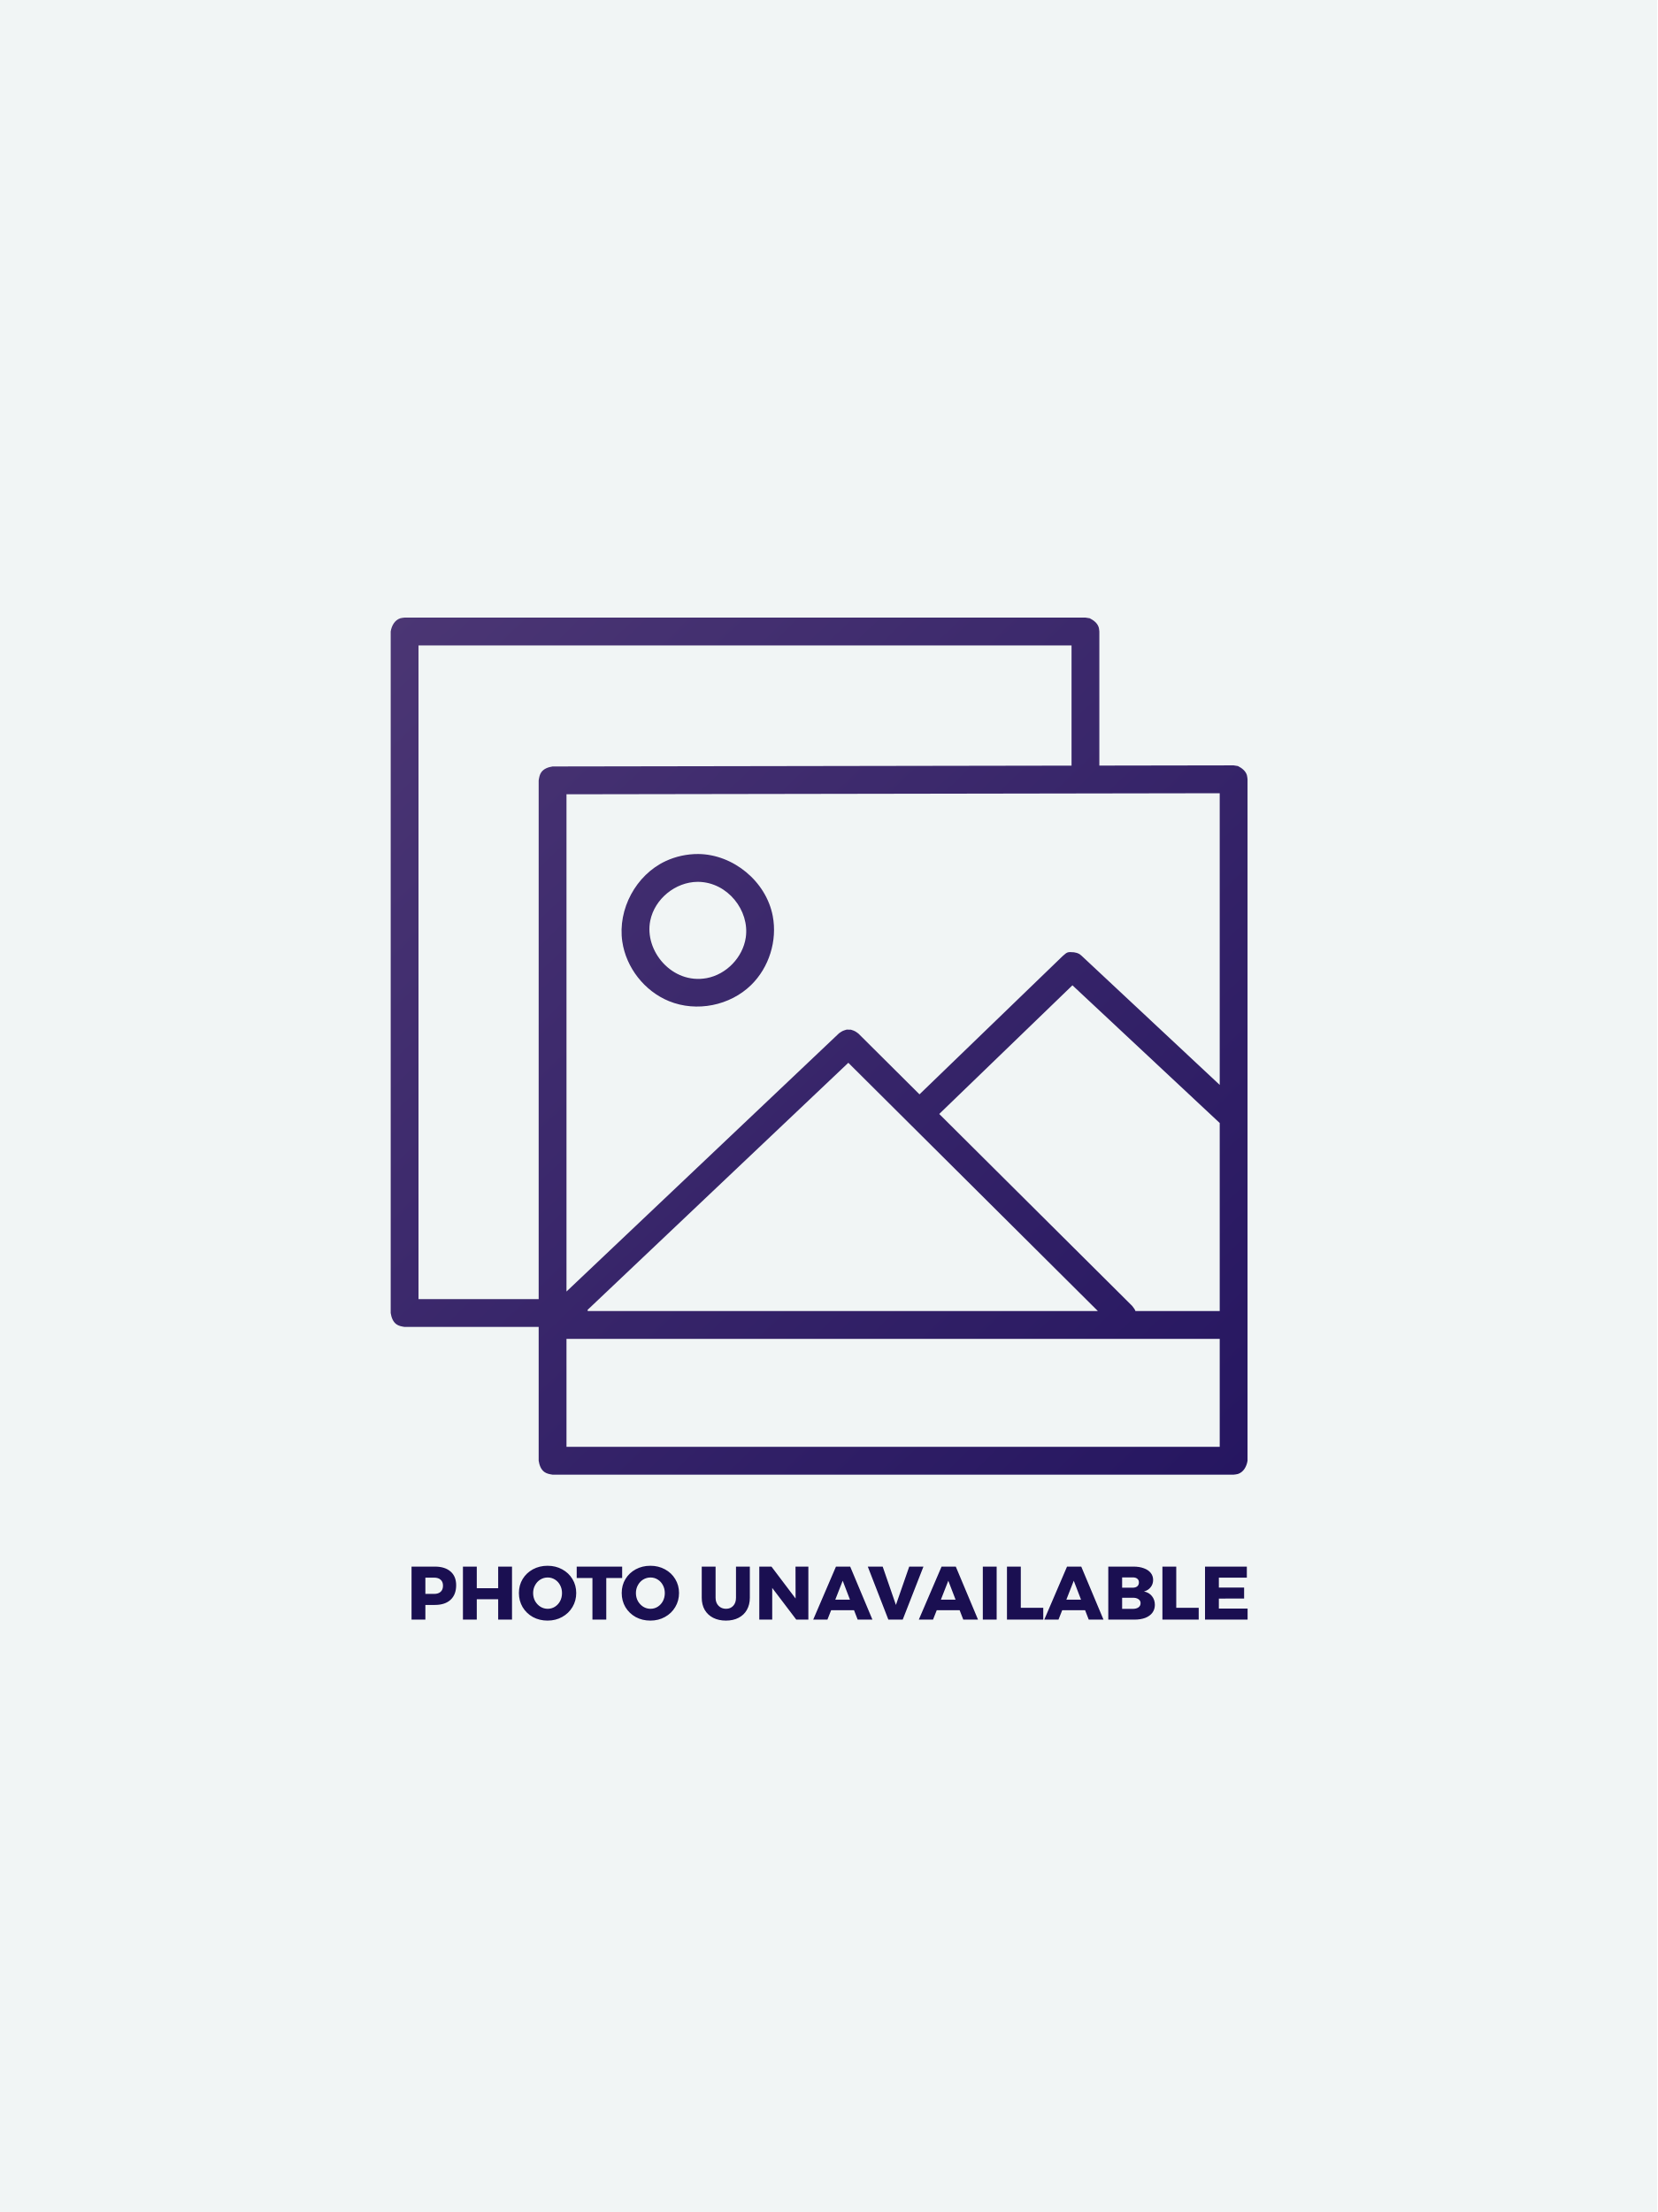
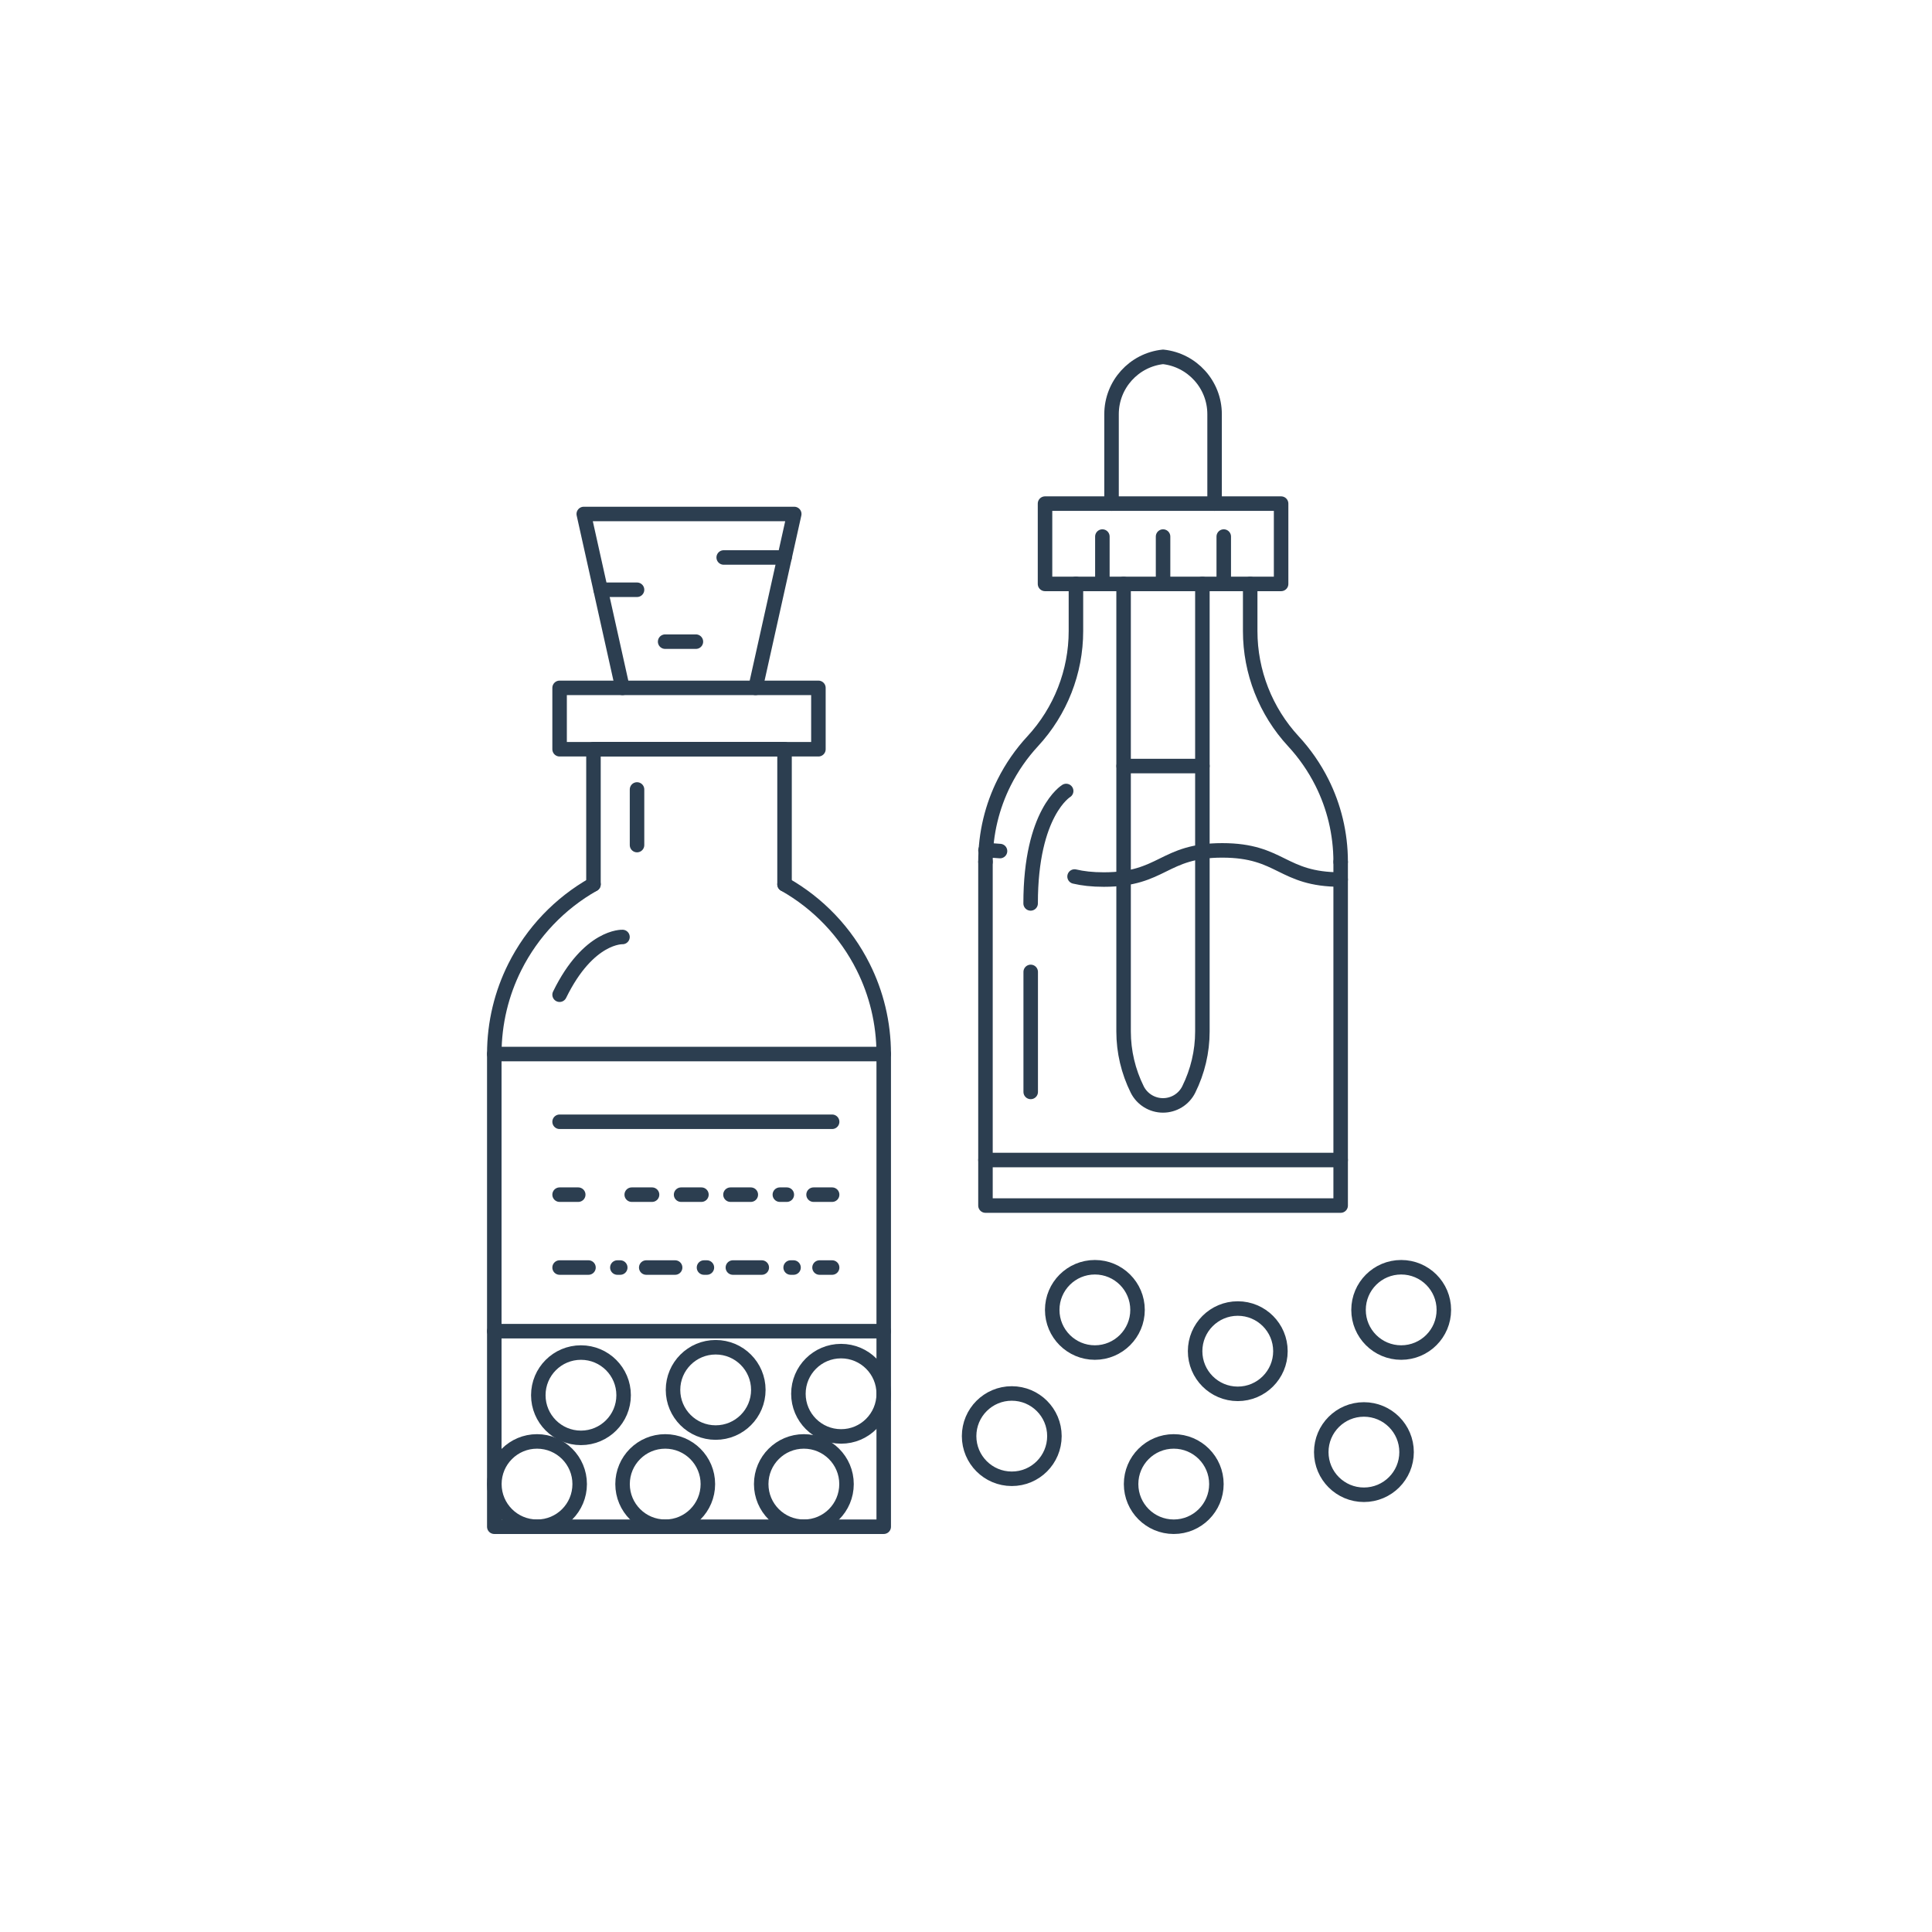
- <svg xmlns="http://www.w3.org/2000/svg" width="263" height="351" viewBox="0 0 263 351" fill="none">
-   <mask id="mask0" mask-type="alpha" maskUnits="userSpaceOnUse" x="0" y="0" width="263" height="351">
-     <rect width="263" height="351" fill="#F1F5F5" />
-   </mask>
-   <g mask="url(#mask0)">
-     <rect width="263" height="351" fill="#F1F5F5" />
-     <path d="M85.483 210.558H64.207C63.749 210.486 63.28 210.406 62.91 210.137C62.353 209.732 62.111 209.054 62 208.35V100.209C62.148 99.271 62.646 98.394 63.525 98.108C63.743 98.037 63.98 98.036 64.207 98H172.251C172.476 98.036 172.704 98.072 172.932 98.108C173.567 98.432 174.136 98.871 174.348 99.526C174.42 99.745 174.42 99.981 174.457 100.209V121.483L195.761 121.448C195.989 121.484 196.216 121.519 196.444 121.555C197.08 121.878 197.649 122.318 197.864 122.973C197.935 123.193 197.935 123.429 197.972 123.657V231.789C197.824 232.727 197.326 233.604 196.447 233.89C196.227 233.961 195.991 233.962 195.764 233.998L87.69 234C87.232 233.928 86.763 233.848 86.392 233.578C85.836 233.173 85.594 232.496 85.483 231.791V210.558ZM193.558 212.457H89.896V229.583L193.558 229.58V212.457ZM170.185 156.348L149.048 176.764L179.655 207.21C179.92 207.575 180.082 207.727 180.187 208.04H193.558V178.199L170.185 156.348ZM93.242 207.851C93.255 207.914 93.265 207.976 93.273 208.04H174.226L134.622 168.643L93.242 207.851ZM170.043 121.49V102.417H66.413V206.141H85.483V123.831C85.555 123.374 85.635 122.905 85.903 122.534C86.307 121.977 86.983 121.735 87.686 121.623L170.043 121.49ZM193.558 172.154V125.869C159.005 125.925 124.45 125.981 89.896 126.037V204.939L133.143 163.962C133.698 163.579 133.703 163.577 134.347 163.38C134.573 163.383 134.799 163.385 135.025 163.388C135.665 163.6 135.67 163.603 136.215 164L145.915 173.65L168.628 151.713C169.359 151.069 169.383 151.026 170.44 151.112C171.179 151.239 171.316 151.388 171.668 151.689L193.558 172.154ZM110.811 135.514C116.338 135.567 121.57 139.83 122.626 145.344C123.376 149.26 122.048 153.514 119.191 156.307C115.854 159.569 110.546 160.655 106.156 158.859C102.28 157.273 99.358 153.552 98.751 149.402C98.001 144.281 100.919 138.844 105.615 136.648C107.234 135.891 109.019 135.508 110.811 135.514ZM110.683 139.931C107.186 139.965 103.901 142.622 103.192 146.082C102.208 150.889 106.672 156.224 112.143 155.209C115.263 154.631 117.885 151.924 118.348 148.762C118.975 144.476 115.47 140.005 110.833 139.932C110.783 139.931 110.732 139.931 110.683 139.931Z" fill="url(#paint0_linear)" />
-     <path d="M69.004 248.588C70.076 248.588 70.908 248.848 71.5 249.368C72.092 249.88 72.388 250.604 72.388 251.54C72.388 252.532 72.092 253.304 71.5 253.856C70.908 254.4 70.076 254.672 69.004 254.672H67.504V257H65.308V248.588H69.004ZM68.896 252.92C69.344 252.92 69.688 252.808 69.928 252.584C70.176 252.36 70.3 252.036 70.3 251.612C70.3 251.204 70.176 250.892 69.928 250.676C69.688 250.452 69.344 250.34 68.896 250.34H67.504V252.92H68.896ZM73.464 248.588H75.66V252.02H79.056V248.588H81.252V257H79.056V253.772H75.66V257H73.464V248.588ZM86.894 248.456C87.75 248.456 88.522 248.644 89.21 249.02C89.906 249.396 90.45 249.912 90.842 250.568C91.242 251.224 91.442 251.96 91.442 252.776C91.442 253.6 91.242 254.344 90.842 255.008C90.45 255.672 89.906 256.196 89.21 256.58C88.522 256.964 87.75 257.156 86.894 257.156C86.038 257.156 85.262 256.968 84.566 256.592C83.878 256.208 83.334 255.684 82.934 255.02C82.542 254.348 82.346 253.6 82.346 252.776C82.346 251.96 82.542 251.224 82.934 250.568C83.334 249.912 83.878 249.396 84.566 249.02C85.262 248.644 86.038 248.456 86.894 248.456ZM86.918 250.316C86.502 250.316 86.114 250.424 85.754 250.64C85.402 250.856 85.122 251.156 84.914 251.54C84.706 251.916 84.602 252.332 84.602 252.788C84.602 253.252 84.706 253.676 84.914 254.06C85.13 254.436 85.414 254.736 85.766 254.96C86.118 255.176 86.502 255.284 86.918 255.284C87.334 255.284 87.714 255.176 88.058 254.96C88.41 254.736 88.686 254.436 88.886 254.06C89.086 253.676 89.186 253.252 89.186 252.788C89.186 252.332 89.086 251.916 88.886 251.54C88.686 251.156 88.41 250.856 88.058 250.64C87.714 250.424 87.334 250.316 86.918 250.316ZM91.518 248.588H98.73V250.4H96.21V257H94.014V250.4H91.518V248.588ZM103.207 248.456C104.063 248.456 104.835 248.644 105.523 249.02C106.219 249.396 106.763 249.912 107.155 250.568C107.555 251.224 107.755 251.96 107.755 252.776C107.755 253.6 107.555 254.344 107.155 255.008C106.763 255.672 106.219 256.196 105.523 256.58C104.835 256.964 104.063 257.156 103.207 257.156C102.351 257.156 101.575 256.968 100.879 256.592C100.191 256.208 99.647 255.684 99.247 255.02C98.855 254.348 98.659 253.6 98.659 252.776C98.659 251.96 98.855 251.224 99.247 250.568C99.647 249.912 100.191 249.396 100.879 249.02C101.575 248.644 102.351 248.456 103.207 248.456ZM103.231 250.316C102.815 250.316 102.427 250.424 102.067 250.64C101.715 250.856 101.435 251.156 101.227 251.54C101.019 251.916 100.915 252.332 100.915 252.788C100.915 253.252 101.019 253.676 101.227 254.06C101.443 254.436 101.727 254.736 102.079 254.96C102.431 255.176 102.815 255.284 103.231 255.284C103.647 255.284 104.027 255.176 104.371 254.96C104.723 254.736 104.999 254.436 105.199 254.06C105.399 253.676 105.499 253.252 105.499 252.788C105.499 252.332 105.399 251.916 105.199 251.54C104.999 251.156 104.723 250.856 104.371 250.64C104.027 250.424 103.647 250.316 103.231 250.316ZM113.556 253.532C113.556 254.06 113.712 254.484 114.024 254.804C114.336 255.124 114.732 255.284 115.212 255.284C115.684 255.284 116.064 255.128 116.352 254.816C116.648 254.496 116.796 254.068 116.796 253.532V248.588H118.992V253.532C118.992 254.26 118.836 254.9 118.524 255.452C118.22 255.996 117.78 256.416 117.204 256.712C116.636 257.008 115.968 257.156 115.2 257.156C114.432 257.156 113.756 257.008 113.172 256.712C112.596 256.416 112.148 255.996 111.828 255.452C111.516 254.9 111.36 254.26 111.36 253.532V248.588H113.556V253.532ZM126.24 248.588H128.28V257H126.36L122.544 251.972V257H120.492V248.588H122.424L126.252 253.652L126.24 248.588ZM136.105 257L135.529 255.512H131.893L131.305 257H129.049L132.661 248.588H134.917L138.445 257H136.105ZM132.553 253.832H134.881L133.729 250.832L132.553 253.832ZM137.71 248.588H140.074L142.174 254.672L144.286 248.588H146.542L143.254 257H140.974L137.71 248.588ZM152.863 257L152.287 255.512H148.651L148.063 257H145.807L149.419 248.588H151.675L155.203 257H152.863ZM149.311 253.832H151.639L150.487 250.832L149.311 253.832ZM155.964 248.588H158.16V257H155.964V248.588ZM159.796 248.588H161.992V255.128H165.556V257H159.796V248.588ZM172.773 257L172.197 255.512H168.561L167.973 257H165.717L169.329 248.588H171.585L175.113 257H172.773ZM169.221 253.832H171.549L170.397 250.832L169.221 253.832ZM179.871 248.588C180.503 248.588 181.051 248.676 181.515 248.852C181.987 249.02 182.351 249.264 182.607 249.584C182.863 249.904 182.991 250.28 182.991 250.712C182.991 251.152 182.859 251.536 182.595 251.864C182.339 252.192 181.987 252.416 181.539 252.536C182.075 252.64 182.495 252.884 182.799 253.268C183.111 253.652 183.267 254.116 183.267 254.66C183.267 255.132 183.135 255.548 182.871 255.908C182.607 256.26 182.231 256.532 181.743 256.724C181.255 256.908 180.683 257 180.027 257H175.875V248.588H179.871ZM179.751 251.936C180.055 251.936 180.295 251.864 180.471 251.72C180.647 251.568 180.735 251.36 180.735 251.096C180.735 250.84 180.647 250.644 180.471 250.508C180.295 250.364 180.055 250.296 179.751 250.304H178.071V251.936H179.751ZM179.751 255.296C180.135 255.296 180.439 255.216 180.663 255.056C180.887 254.896 180.999 254.672 180.999 254.384C180.999 254.12 180.887 253.912 180.663 253.76C180.439 253.6 180.135 253.524 179.751 253.532H178.071V255.296H179.751ZM184.464 248.588H186.66V255.128H190.224V257H184.464V248.588ZM191.226 248.588H197.862V250.34H193.422V251.912H197.43V253.652L193.422 253.664V255.248H197.982V257H191.226V248.588Z" fill="#1A0F51" />
+ <svg xmlns="http://www.w3.org/2000/svg" version="1.1" x="0px" y="0px" width="255px" height="255px" viewBox="0 0 255 255" style="enable-background:new 0 0 255 255;" xml:space="preserve">
+   <style type="text/css">
+ 	.st0{display:none;}
+ 	.st1{display:inline;fill:#FAF7F3;}
+ 	.st2{fill:none;stroke:#2C3E50;stroke-width:1.915;stroke-linecap:round;stroke-linejoin:round;stroke-miterlimit:10;}
+ 	.st3{fill:none;stroke:#2C3E50;stroke-width:1.915;stroke-linecap:round;stroke-linejoin:round;}
+ 	.st4{fill:none;stroke:#2C3E50;stroke-width:1.915;stroke-linecap:round;stroke-linejoin:round;stroke-dasharray:2.683,3.834;}
+ 	
+ 		.st5{fill:none;stroke:#2C3E50;stroke-width:1.915;stroke-linecap:round;stroke-linejoin:round;stroke-miterlimit:10;stroke-dasharray:3.812,3.812,0.381,3.431;}
+ </style>
+   <g id="Background" class="st0">
+     <rect x="-472.5" y="-472.5" class="st1" width="1200" height="1200" />
  </g>
-   <defs>
-     <linearGradient id="paint0_linear" x1="62" y1="98" x2="211.601" y2="253.398" gradientUnits="userSpaceOnUse">
-       <stop stop-color="#4B3674" />
-       <stop offset="1" stop-color="#21125E" />
-     </linearGradient>
-   </defs>
+   <g id="Object">
+     <g id="New_Symbol">
+ 	</g>
+     <g id="New_Symbol_10">
+ 	</g>
+     <g id="New_Symbol_15_1_">
+ 	</g>
+     <g id="New_Symbol_15">
+ 	</g>
+     <g id="New_Symbol_22">
+ 	</g>
+     <g id="New_Symbol_13">
+ 	</g>
+     <g id="New_Symbol_16">
+ 	</g>
+     <g id="New_Symbol_24">
+ 	</g>
+     <g id="New_Symbol_11_1_">
+       <g>
+         <g>
+           <polyline class="st2" points="116.64,139.11 116.64,201.51 65.24,201.51 65.24,139.11     " />
+           <polyline class="st2" points="103.55,116.72 103.55,98.88 78.33,98.88 78.33,116.72     " />
+           <rect x="73.86" y="90.79" class="st2" width="34.16" height="8.1" />
+           <path class="st2" d="M103.55,116.72c4.46,2.52,8.08,6.31,10.38,10.91c1.73,3.45,2.71,7.36,2.71,11.49H65.24      c0-4.13,0.98-8.04,2.71-11.49c2.3-4.59,5.92-8.39,10.38-10.91" />
+           <polyline class="st2" points="99.72,90.79 104.83,67.84 77.05,67.84 82.16,90.79     " />
+           <line class="st2" x1="65.24" y1="175.7" x2="116.64" y2="175.7" />
+           <path class="st2" d="M82.16,123.67c0,0-4.47-0.21-8.3,7.62" />
+           <line class="st2" x1="84.08" y1="104.2" x2="84.08" y2="111.54" />
+         </g>
+         <g>
+           <polyline class="st2" points="176.95,113.76 176.95,159.12 130.07,159.12 130.07,113.76     " />
+           <rect x="137.93" y="66.47" class="st2" width="31.16" height="10.6" />
+           <path class="st2" d="M142.01,77.06v6.23c0,5.39-2.04,10.58-5.7,14.54c-1.5,1.62-2.77,3.45-3.77,5.44      c-1.58,3.15-2.47,6.71-2.47,10.48" />
+           <path class="st2" d="M176.95,113.76c0-3.77-0.89-7.33-2.47-10.48c-1-1.99-2.27-3.82-3.77-5.44c-3.66-3.96-5.7-9.15-5.7-14.54      v-6.23" />
+         </g>
+         <path class="st2" d="M131.99,112.33c-0.59-0.06-1.22-0.09-1.92-0.09" />
+         <path class="st2" d="M176.95,116.09c-7.81,0-7.81-3.85-15.63-3.85c-7.81,0-7.81,3.85-15.63,3.85c-1.56,0-2.8-0.15-3.86-0.4" />
+         <path class="st2" d="M160.31,66.47v-11.8c0-3.93-2.98-7.16-6.8-7.57c-3.82,0.4-6.8,3.64-6.8,7.57v11.8" />
+         <line class="st2" x1="145.5" y1="70.82" x2="145.5" y2="77.06" />
+         <line class="st2" x1="153.51" y1="70.82" x2="153.51" y2="77.06" />
+         <line class="st2" x1="161.52" y1="70.82" x2="161.52" y2="77.06" />
+         <path class="st2" d="M158.7,77.07v59.08c0,2.65-0.62,5.27-1.8,7.65l0,0c-0.64,1.29-1.96,2.1-3.4,2.1c-1.44,0-2.76-0.82-3.4-2.1     l0,0c-1.18-2.38-1.8-5-1.8-7.65V77.07" />
+         <line class="st2" x1="148.31" y1="101.11" x2="158.7" y2="101.11" />
+         <line class="st2" x1="130.07" y1="153.11" x2="176.95" y2="153.11" />
+         <path class="st2" d="M140.72,104.4c0,0-4.69,2.81-4.69,14.84" />
+         <line class="st2" x1="136.04" y1="128.28" x2="136.04" y2="144.12" />
+         <path class="st2" d="M139.17,189.55c0-3.11-2.52-5.63-5.63-5.63c-3.11,0-5.63,2.52-5.63,5.63c0,3.11,2.52,5.63,5.63,5.63     C136.65,195.19,139.17,192.66,139.17,189.55z" />
+         <path class="st2" d="M150.14,172.89c0-3.11-2.52-5.63-5.63-5.63c-3.11,0-5.63,2.52-5.63,5.63c0,3.11,2.52,5.63,5.63,5.63     C147.61,178.52,150.14,176,150.14,172.89z" />
+         <path class="st2" d="M76.51,195.88c0-3.11-2.52-5.63-5.63-5.63c-3.11,0-5.63,2.52-5.63,5.63c0,3.11,2.52,5.63,5.63,5.63     C73.99,201.52,76.51,199,76.51,195.88z" />
+         <path class="st2" d="M93.43,195.88c0-3.11-2.52-5.63-5.63-5.63c-3.11,0-5.63,2.52-5.63,5.63c0,3.11,2.52,5.63,5.63,5.63     C90.91,201.52,93.43,199,93.43,195.88z" />
+         <path class="st2" d="M111.73,195.88c0-3.11-2.52-5.63-5.63-5.63c-3.11,0-5.63,2.52-5.63,5.63c0,3.11,2.52,5.63,5.63,5.63     C109.21,201.52,111.73,199,111.73,195.88z" />
+         <path class="st2" d="M116.64,183.96c0-3.11-2.52-5.63-5.63-5.63c-3.11,0-5.63,2.52-5.63,5.63c0,3.11,2.52,5.63,5.63,5.63     C114.12,189.6,116.64,187.07,116.64,183.96z" />
+         <path class="st2" d="M100.09,183.45c0-3.11-2.52-5.63-5.63-5.63c-3.11,0-5.63,2.52-5.63,5.63c0,3.11,2.52,5.63,5.63,5.63     C97.57,189.08,100.09,186.56,100.09,183.45z" />
+         <path class="st2" d="M82.31,184.15c0-3.11-2.52-5.63-5.63-5.63c-3.11,0-5.63,2.52-5.63,5.63c0,3.11,2.52,5.63,5.63,5.63     C79.79,189.78,82.31,187.26,82.31,184.15z" />
+         <path class="st2" d="M160.55,195.88c0-3.11-2.52-5.63-5.63-5.63c-3.11,0-5.63,2.52-5.63,5.63c0,3.11,2.52,5.63,5.63,5.63     C158.03,201.51,160.55,198.99,160.55,195.88z" />
+         <path class="st2" d="M169,178.34c0-3.11-2.52-5.63-5.63-5.63c-3.11,0-5.63,2.52-5.63,5.63c0,3.11,2.52,5.63,5.63,5.63     C166.47,183.97,169,181.45,169,178.34z" />
+         <path class="st2" d="M185.65,191.66c0-3.11-2.52-5.63-5.63-5.63c-3.11,0-5.63,2.52-5.63,5.63c0,3.11,2.52,5.63,5.63,5.63     C183.13,197.29,185.65,194.77,185.65,191.66z" />
+         <path class="st2" d="M190.57,172.89c0-3.11-2.52-5.63-5.63-5.63c-3.11,0-5.63,2.52-5.63,5.63c0,3.11,2.52,5.63,5.63,5.63     C188.05,178.52,190.57,176,190.57,172.89z" />
+         <line class="st2" x1="73.86" y1="148.06" x2="109.83" y2="148.06" />
+         <g>
+           <line class="st3" x1="73.86" y1="157.68" x2="76.32" y2="157.68" />
+           <line class="st4" x1="83.38" y1="157.68" x2="103.85" y2="157.68" />
+           <line class="st3" x1="107.38" y1="157.68" x2="109.83" y2="157.68" />
+         </g>
+         <line class="st5" x1="73.86" y1="167.3" x2="109.83" y2="167.3" />
+         <line class="st2" x1="103.55" y1="73.58" x2="95.52" y2="73.58" />
+         <line class="st2" x1="79.28" y1="77.84" x2="84.08" y2="77.84" />
+         <line class="st2" x1="87.79" y1="84.69" x2="91.85" y2="84.69" />
+       </g>
+     </g>
+     <g id="New_Symbol_11">
+ 	</g>
+     <g id="New_Symbol_14">
+ 	</g>
+     <g id="New_Symbol_12">
+ 	</g>
+     <g id="New_Symbol_9_1_">
+ 	</g>
+     <g id="New_Symbol_18">
+ 	</g>
+     <g id="New_Symbol_19">
+ 	</g>
+     <g id="New_Symbol_20">
+ 	</g>
+     <g id="New_Symbol_23">
+ 	</g>
+     <g id="New_Symbol_17">
+ 	</g>
+   </g>
+   <g id="Text">
+ </g>
</svg>
